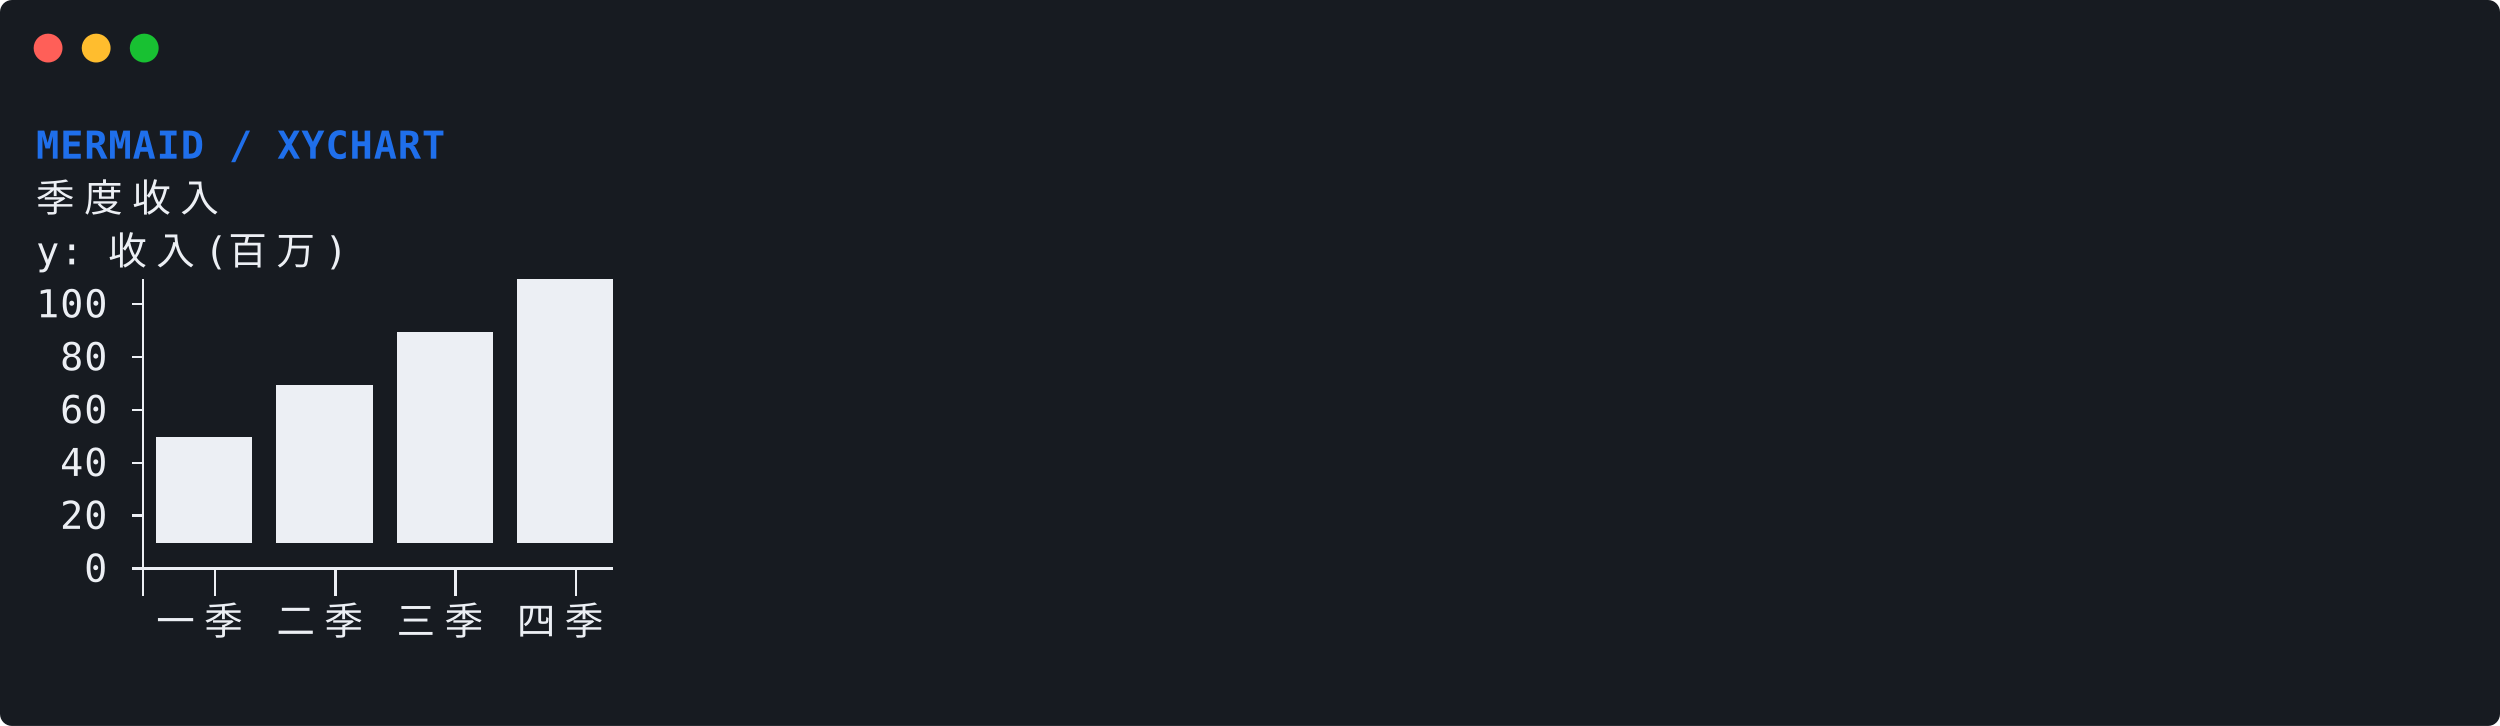
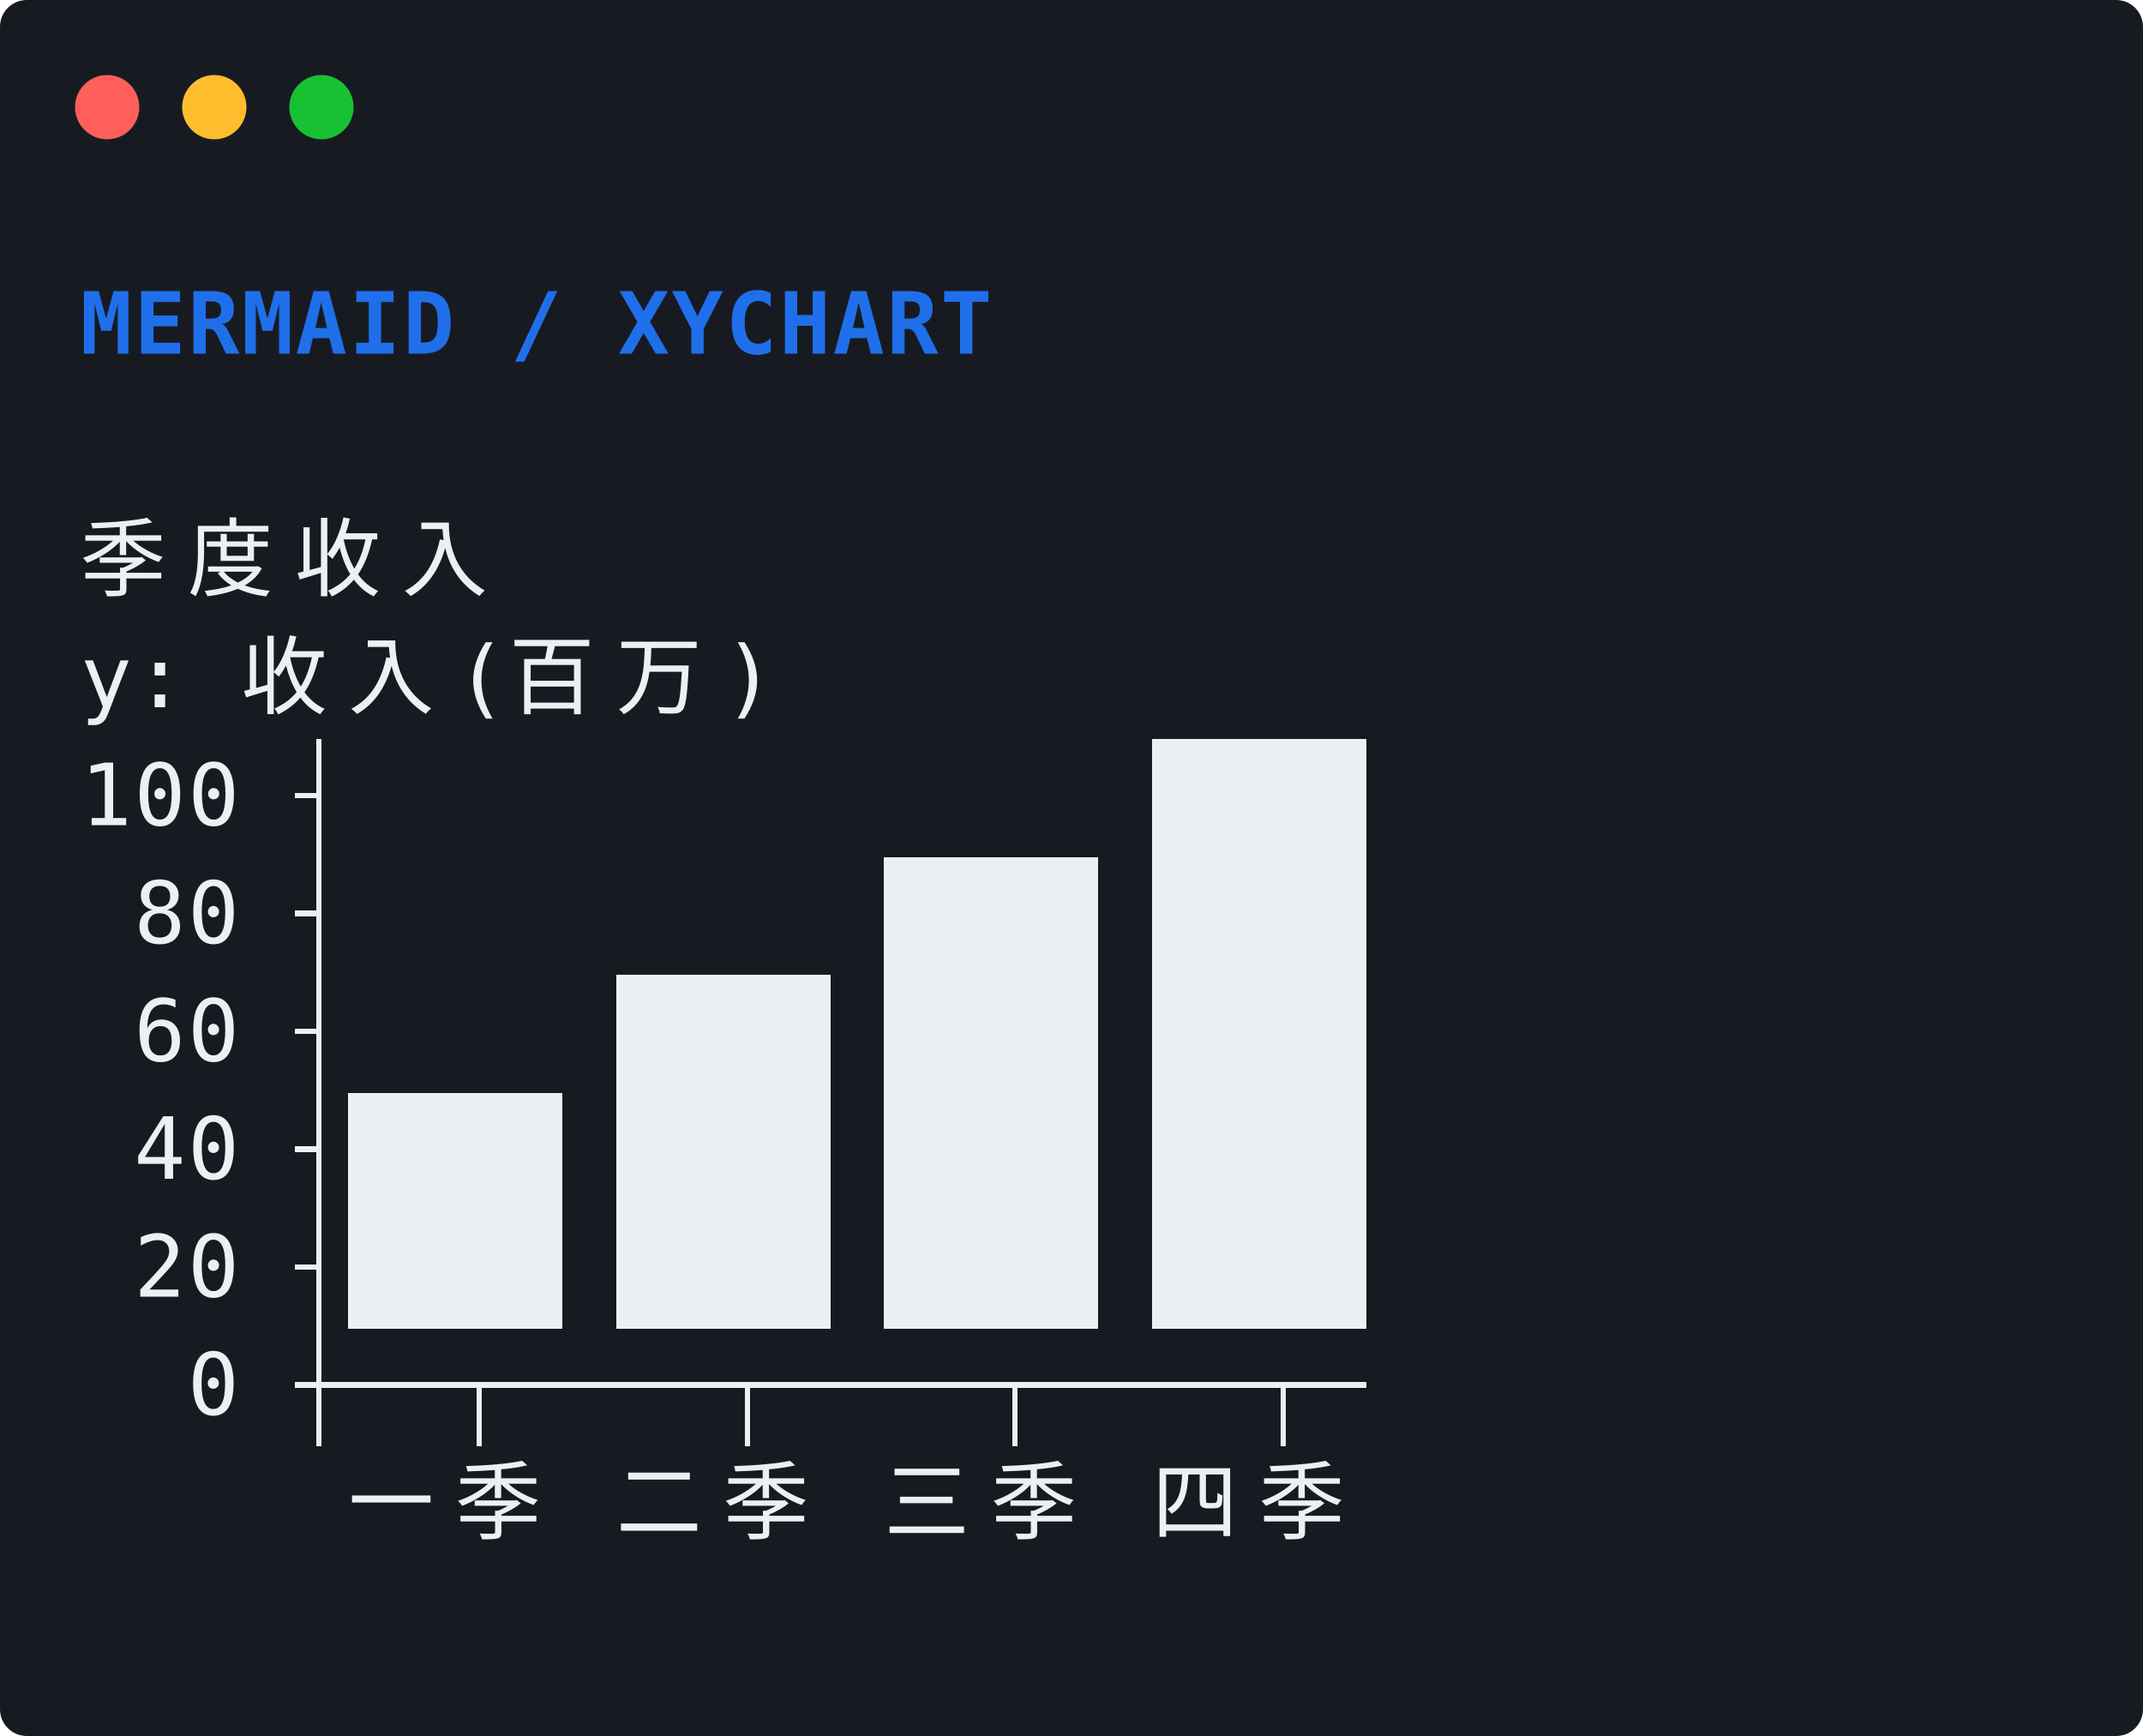
- <svg xmlns="http://www.w3.org/2000/svg" width="1040" height="302" viewBox="0 0 1040 302">
-   <rect width="1040" height="302" rx="5" fill="#171b21" />
+ <svg xmlns="http://www.w3.org/2000/svg" width="400" height="324" viewBox="0 0 400 324">
+   <rect width="400" height="324" rx="5" fill="#171b21" />
  <circle cx="20" cy="20" r="6" fill="#ff5f58" />
  <circle cx="40" cy="20" r="6" fill="#ffbd2e" />
  <circle cx="60" cy="20" r="6" fill="#18c132" />
-   <svg x="15" y="50" width="1000" height="242" viewBox="0 0 1000 242" overflow="hidden">
+   <svg x="15" y="50" width="360" height="264" viewBox="0 0 360 264" overflow="hidden">
    <style>.s0{fill:#1f6feb;font-weight:700}text{white-space:pre;font-kerning:none;font-variant-ligatures:none;font-synthesis:none;font-optical-sizing:none;-webkit-font-smoothing:antialiased;text-rendering:optimizeLegibility;text-decoration-skip-ink:none;text-decoration-thickness:1px;text-underline-offset:2px;letter-spacing:0.4px}</style>
    <g font-family="'JetBrains Mono','Fira Code','SF Mono',Menlo,Consolas,'DejaVu Sans Mono','Liberation Mono','Symbols Nerd Font Mono','Symbols Nerd Font','Powerline Symbols','Apple Symbols','Segoe UI Symbol','Noto Sans Symbols 2','Noto Sans Symbols','Apple Color Emoji','Segoe UI Emoji','Noto Color Emoji',monospace" font-size="16" fill="#eceff4" shape-rendering="crispEdges">
      <defs>
        <g id="c">
          <rect width="10" height="22" fill="#6a737d" />
        </g>
      </defs>
      <g class="r">
        <g transform="translate(0 0)">
          <g transform="translate(0 0)">
            <text y="16" class="s0">MERMAID / XYCHART</text>
          </g>
-           <g transform="translate(0 22)">
+           <g transform="translate(0 44)">
            <text y="16">季</text>
            <text x="20" y="16">度</text>
            <text x="40" y="16">收</text>
            <text x="60" y="16">入</text>
          </g>
-           <g transform="translate(0 44)">
+           <g transform="translate(0 66)">
            <text y="16">y:</text>
            <text x="30" y="16">收</text>
            <text x="50" y="16">入</text>
            <text x="70" y="16">(</text>
            <text x="80" y="16">百</text>
            <text x="100" y="16">万</text>
            <text x="120" y="16">)</text>
          </g>
-           <g transform="translate(0 66)">
+           <g transform="translate(0 88)">
            <path d="M40 10h5v1H40M44 0h1v22H44M200 0h40v22H200" />
            <text y="16">100</text>
          </g>
-           <g transform="translate(0 88)">
+           <g transform="translate(0 110)">
            <path d="M40 10h5v1H40M44 0h1v22H44M150 0h40v22H150M200 0h40v22H200" />
            <text x="10" y="16">80</text>
          </g>
-           <g transform="translate(0 110)">
+           <g transform="translate(0 132)">
            <path d="M40 10h5v1H40M44 0h1v22H44M100 0h40v22H100M150 0h40v22H150M200 0h40v22H200" />
            <text x="10" y="16">60</text>
          </g>
-           <g transform="translate(0 132)">
+           <g transform="translate(0 154)">
            <path d="M40 10h5v1H40M44 0h1v22H44M50 0h40v22H50M100 0h40v22H100M150 0h40v22H150M200 0h40v22H200" />
            <text x="10" y="16">40</text>
          </g>
-           <g transform="translate(0 154)">
+           <g transform="translate(0 176)">
            <path d="M40 10h5v1H40M44 0h1v22H44M50 0h40v22H50M100 0h40v22H100M150 0h40v22H150M200 0h40v22H200" />
            <text x="10" y="16">20</text>
          </g>
-           <g transform="translate(0 176)">
+           <g transform="translate(0 198)">
            <path d="M40 10h10v1H40M44 0h1v22H44M50 10h20v1H50M70 10h10v1H70M74 10h1v12H74M80 10h40v1H80M120 10h10v1H120M124 10h1v12H124M130 10h40v1H130M170 10h10v1H170M174 10h1v12H174M180 10h40v1H180M220 10h10v1H220M224 10h1v12H224M230 10h10v1H230" />
            <text x="20" y="16">0</text>
          </g>
-           <g transform="translate(0 198)">
+           <g transform="translate(0 220)">
            <text x="50" y="16">一</text>
            <text x="70" y="16">季</text>
            <text x="100" y="16">二</text>
            <text x="120" y="16">季</text>
            <text x="150" y="16">三</text>
            <text x="170" y="16">季</text>
            <text x="200" y="16">四</text>
            <text x="220" y="16">季</text>
          </g>
        </g>
      </g>
    </g>
  </svg>
</svg>
